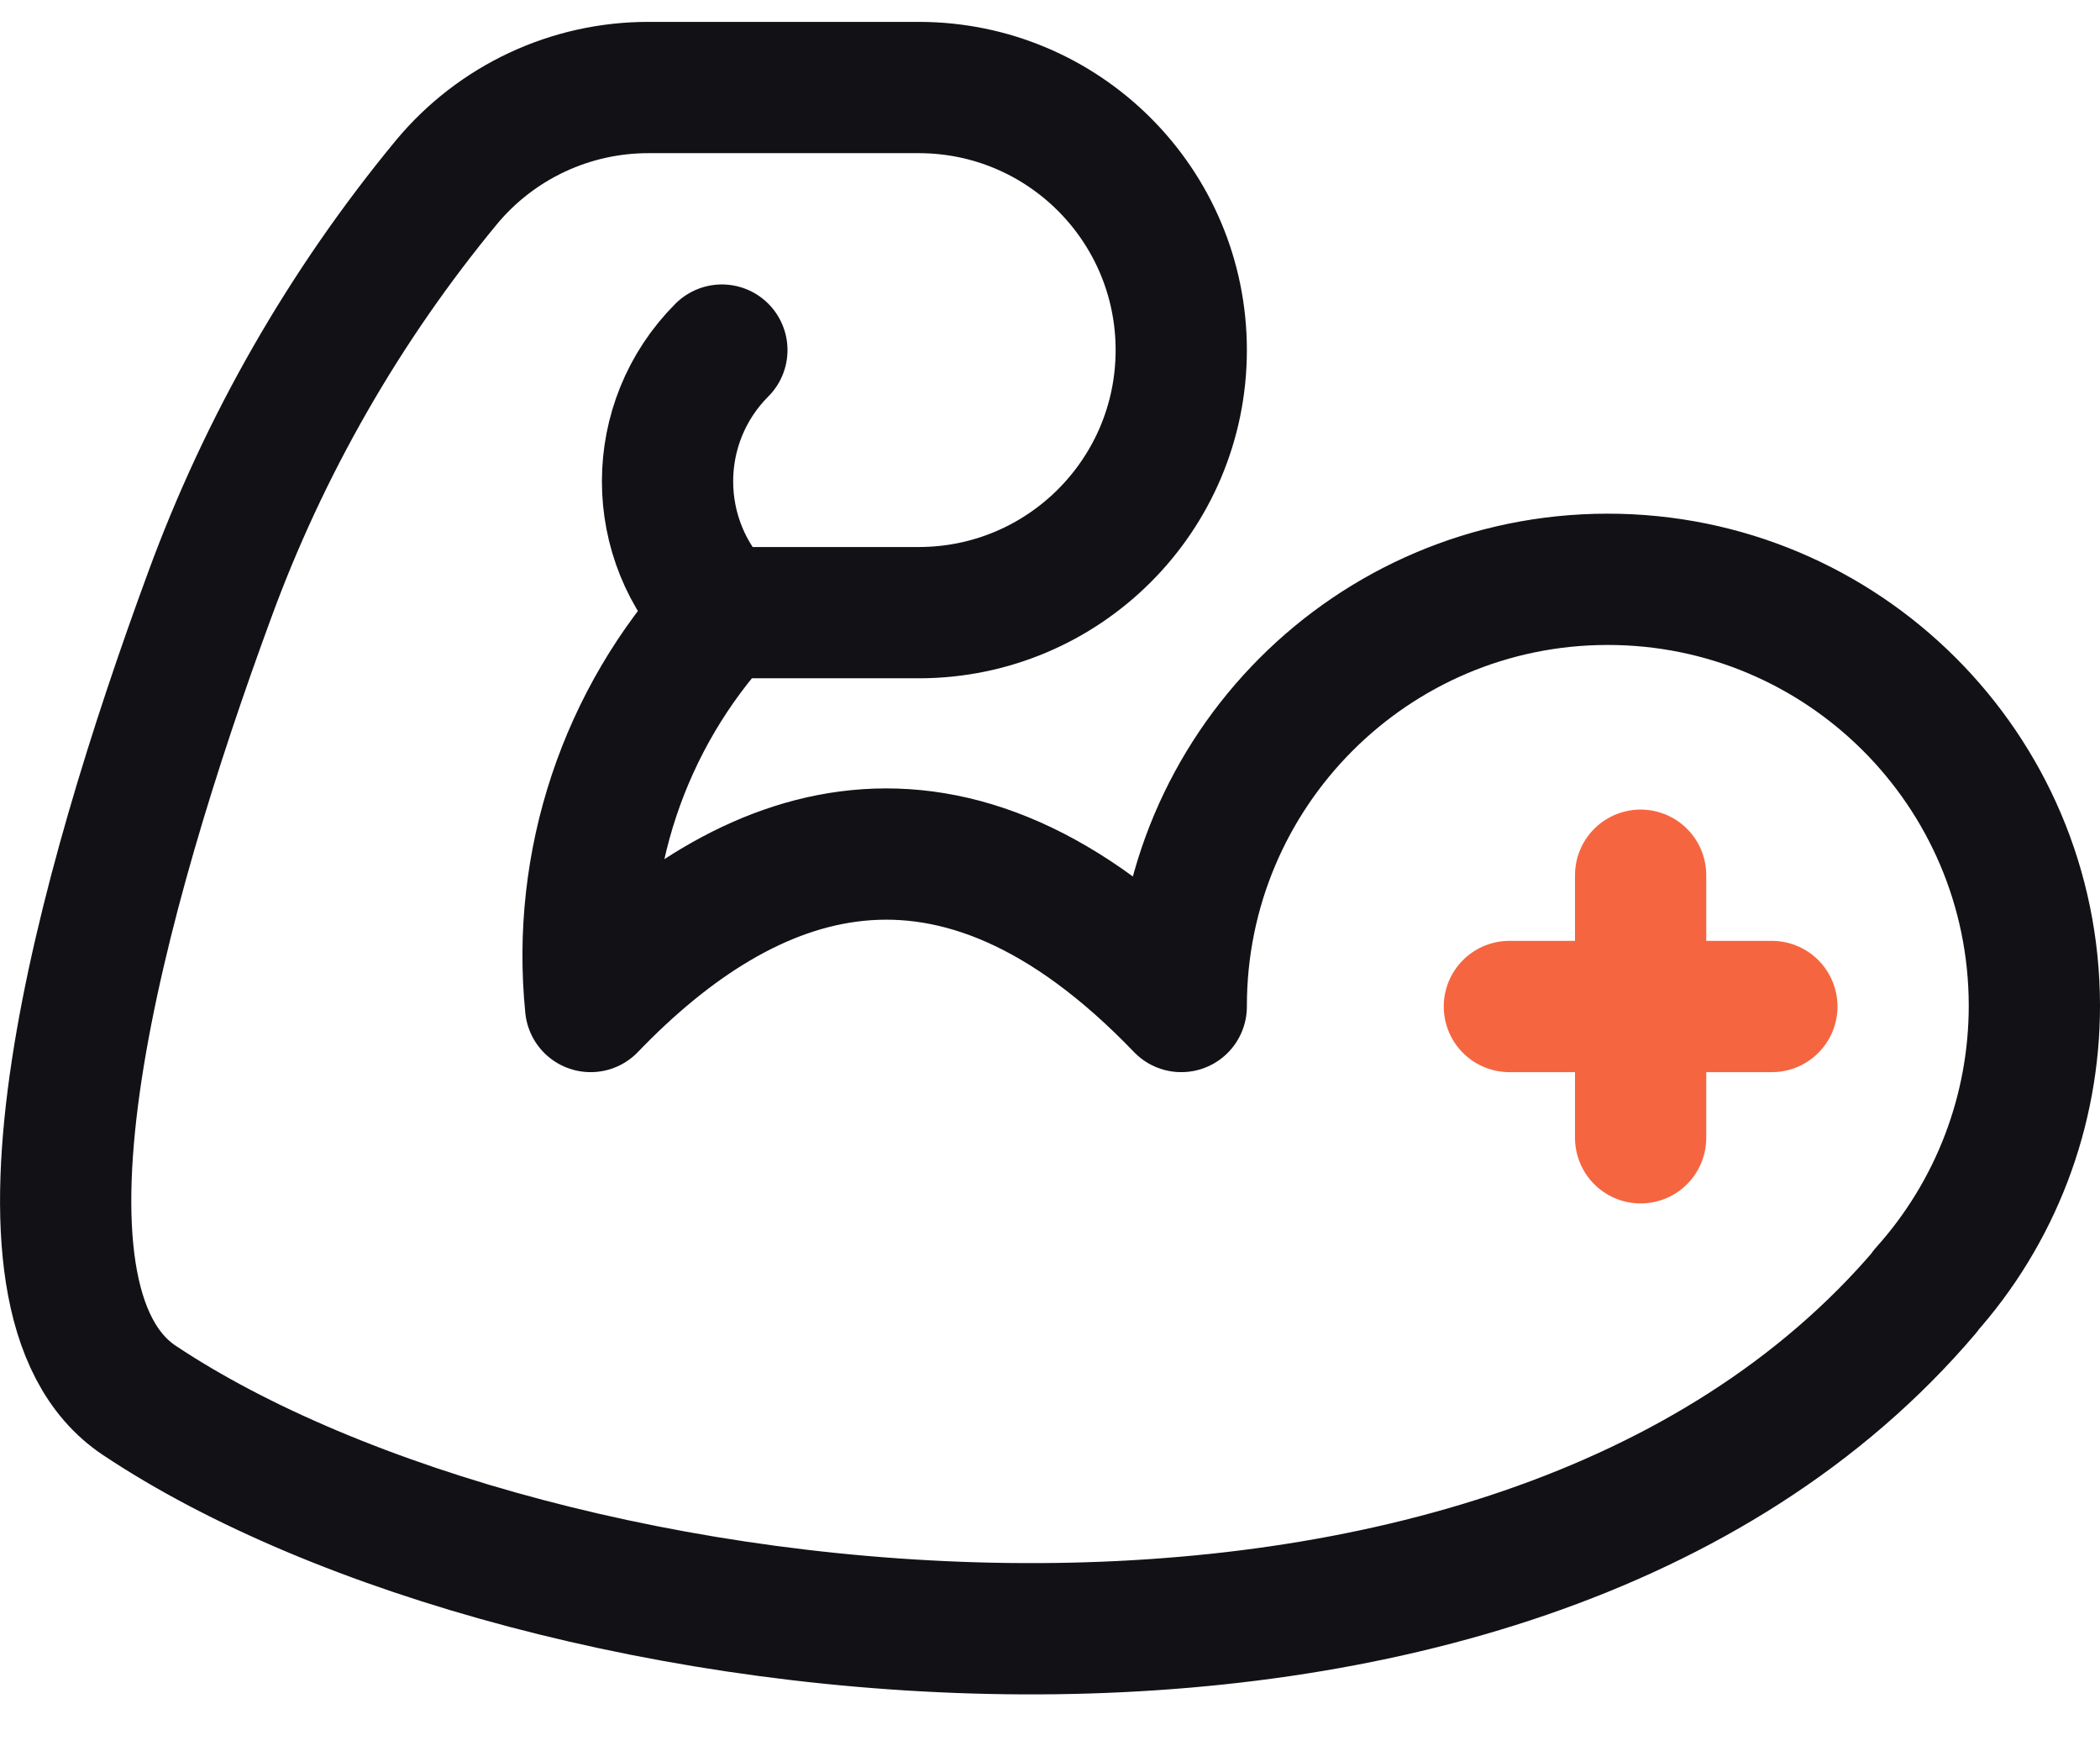
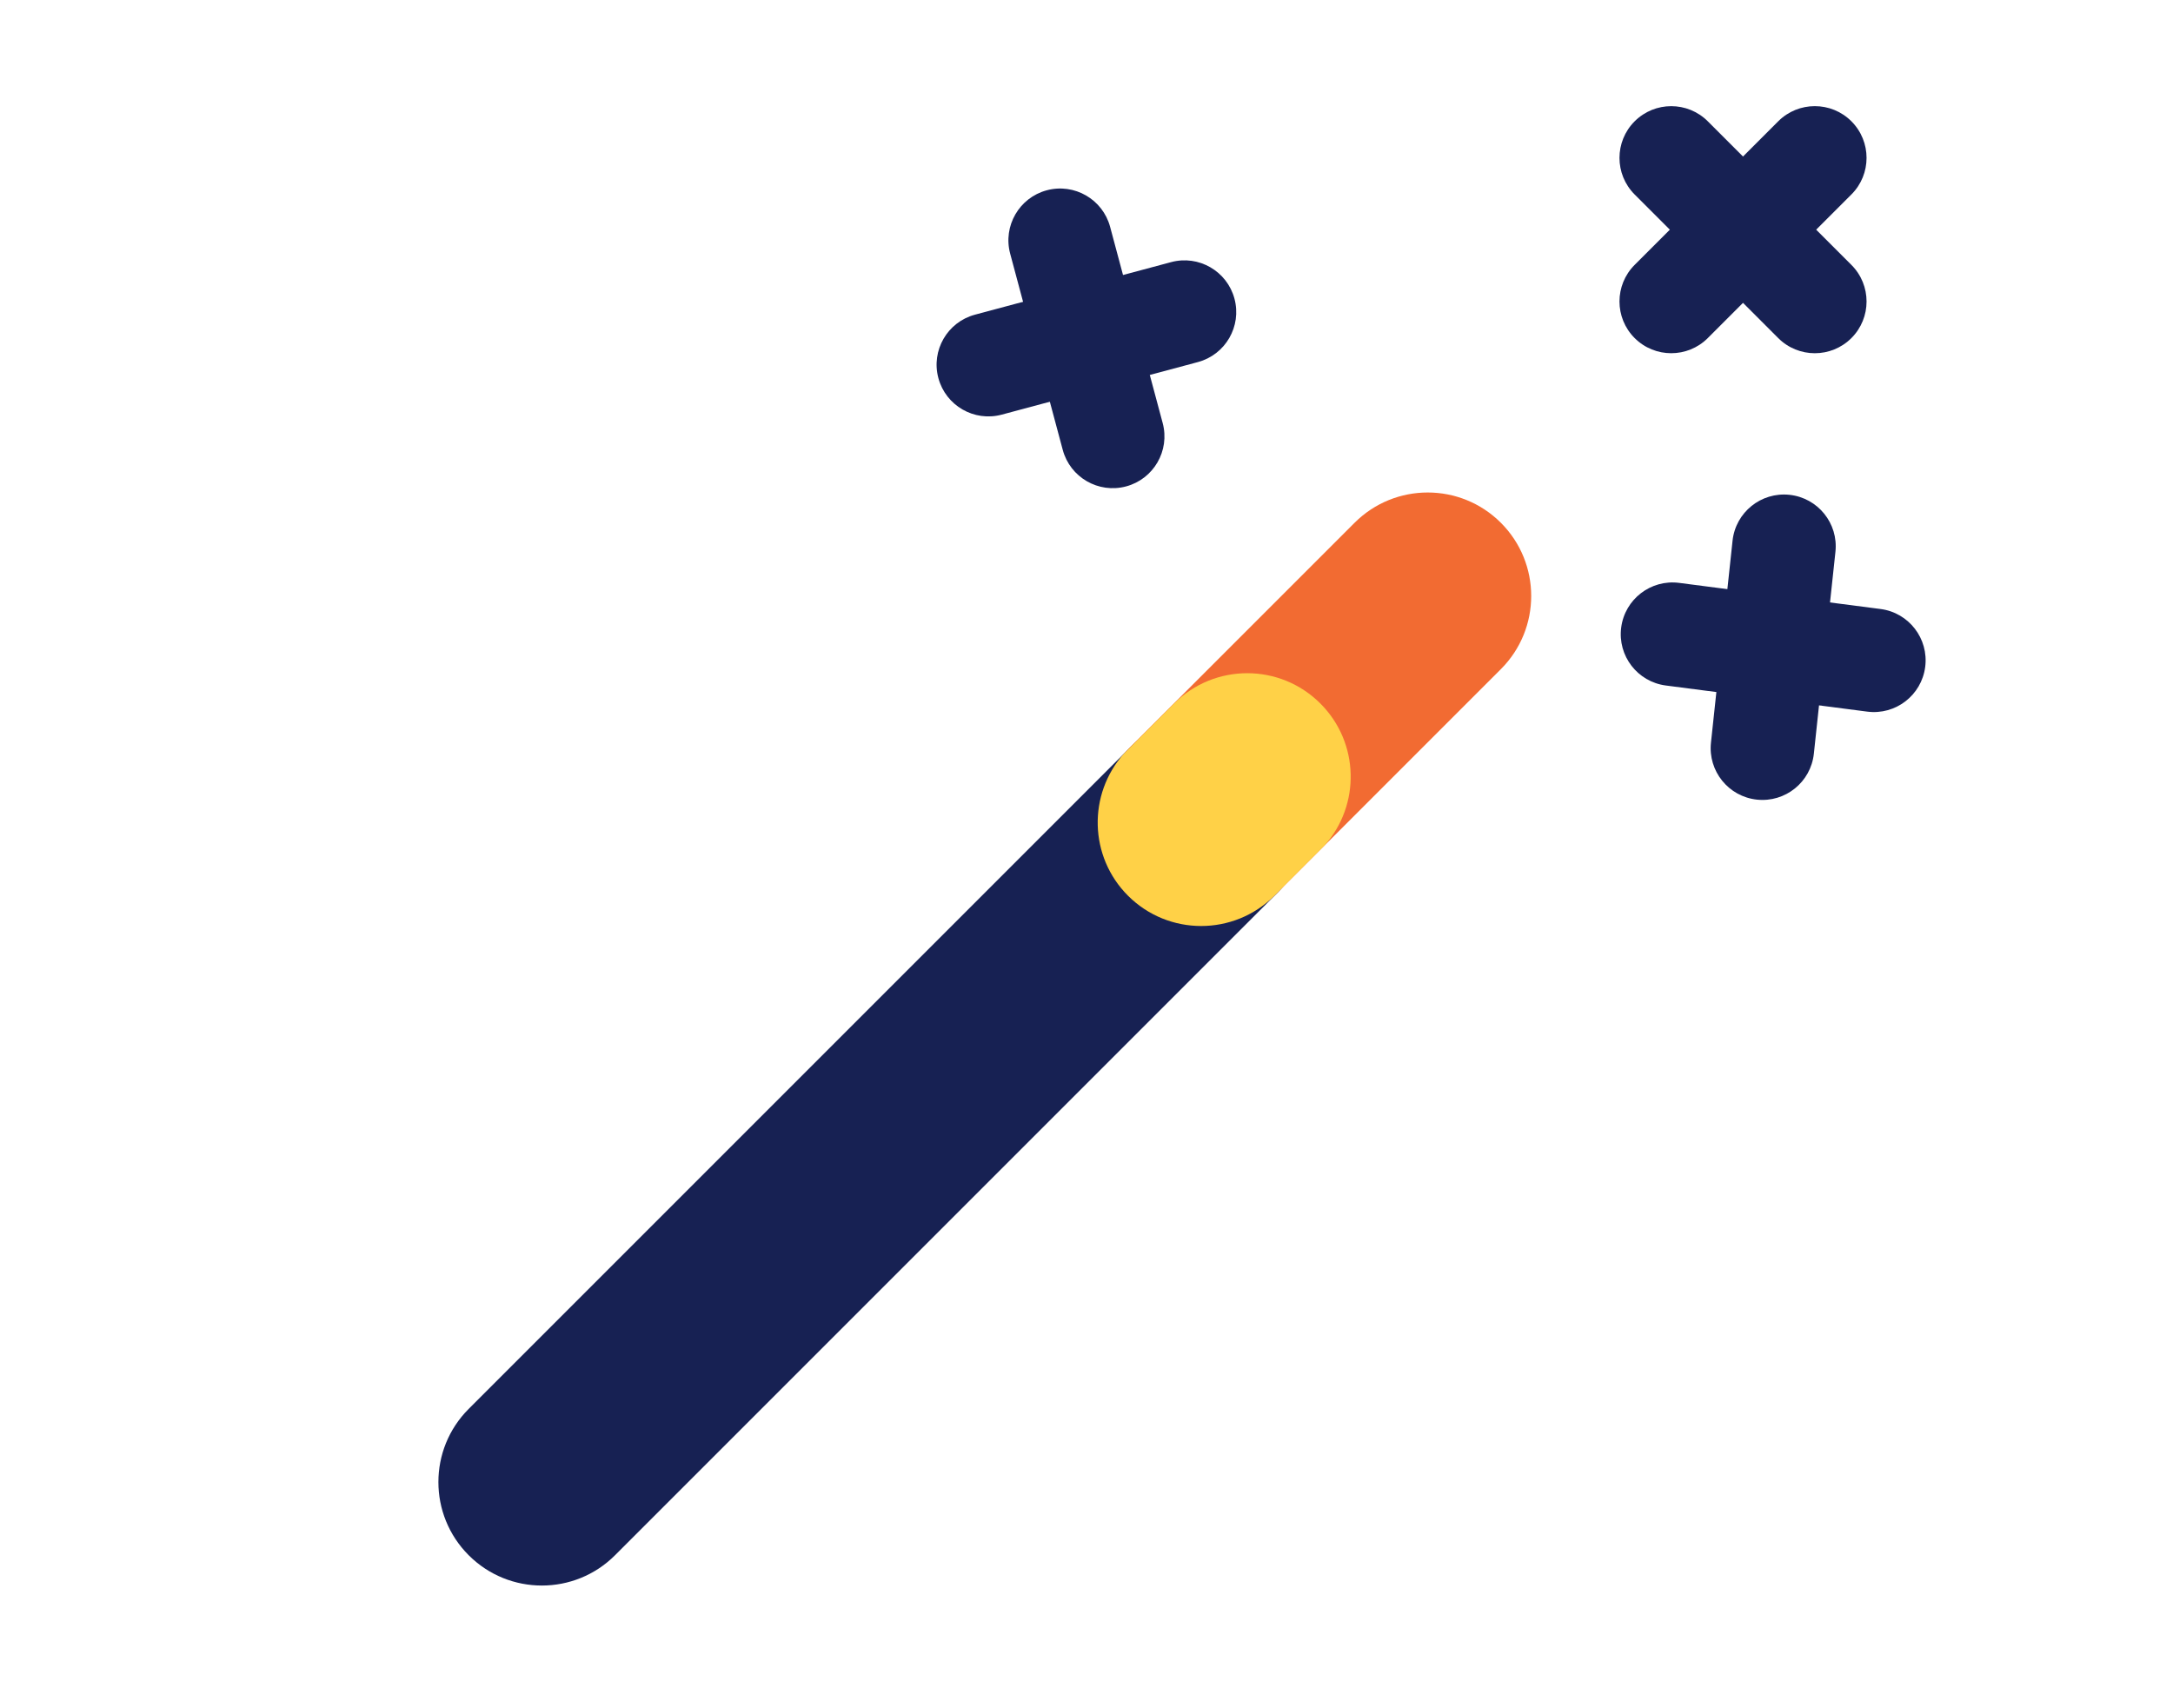
- <svg xmlns="http://www.w3.org/2000/svg" height="20" viewBox="0 0 24 20" width="24">
-   <g fill="none" fill-rule="evenodd" stroke-linecap="round" stroke-linejoin="round" stroke-width="1.5" transform="translate(0 1)">
-     <path d="m8.25 6c-.828-.829-.828-2.171 0-3" stroke="#121116" />
-     <path d="m22.005 13.754c-4.78 5.62-15.913 4.246-20.413 1.246-1.741-1.161-.433-5.838.8-9.19.628-1.717 1.544-3.315 2.708-4.725.571-.689 1.42-1.087 2.315-1.085h3.085c1.657 0 3 1.343 3 3 0 1.657-1.343 3-3 3h-2.25c-1.12 1.217-1.666 2.855-1.5 4.5 1.781-1.852 4.109-2.75 6.75 0-.003-2.692 2.177-4.878 4.869-4.881s4.878 2.177 4.881 4.869c.001 1.206-.444 2.369-1.25 3.265h.005z" stroke="#121116" />
-     <g stroke="#f56640">
-       <path d="m18.75 9v3" />
-       <path d="m17.25 10.5h3" />
-     </g>
-   </g>
+ <svg xmlns="http://www.w3.org/2000/svg" width="42" height="33" viewBox="0 0 42 33" fill="none">
+   <rect width="22.109" height="4" rx="2" transform="matrix(-0.707107 0.707107 0.707107 0.707107 23.2783 13.0117)" fill="#172153" />
+   <rect width="10.15" height="4" rx="2" transform="matrix(-0.707107 0.707107 0.707107 0.707107 27.5952 8.69043)" fill="#F26B32" />
+   <path fill-rule="evenodd" clip-rule="evenodd" d="M25.598 16.344C26.301 15.559 26.275 14.352 25.521 13.598C24.74 12.816 23.474 12.816 22.692 13.598L21.725 14.565C21.022 15.351 21.048 16.558 21.802 17.312C22.583 18.093 23.849 18.093 24.631 17.312L25.598 16.344Z" fill="#FFD147" />
+   <rect x="21.198" y="3.419" width="5.925" height="2" rx="1" transform="rotate(75 21.1978 3.41895)" fill="#172153" />
+   <rect x="17.878" y="6.341" width="5.925" height="2" rx="1" transform="rotate(-15 17.8779 6.34082)" fill="#172153" />
+   <rect width="5.925" height="2" rx="1" transform="matrix(-0.991692 -0.128634 -0.128634 0.991692 37.3389 11.8994)" fill="#172153" />
+   <rect width="5.925" height="2" rx="1" transform="matrix(0.106286 -0.994336 -0.994336 -0.106286 34.9521 15.5615)" fill="#172153" />
+   <rect x="36.491" y="3.052" width="5.925" height="2" rx="1" transform="rotate(135 36.4912 3.05176)" fill="#172153" />
+   <rect x="35.077" y="7.241" width="5.925" height="2" rx="1" transform="rotate(-135 35.0771 7.24121)" fill="#172153" />
</svg>
